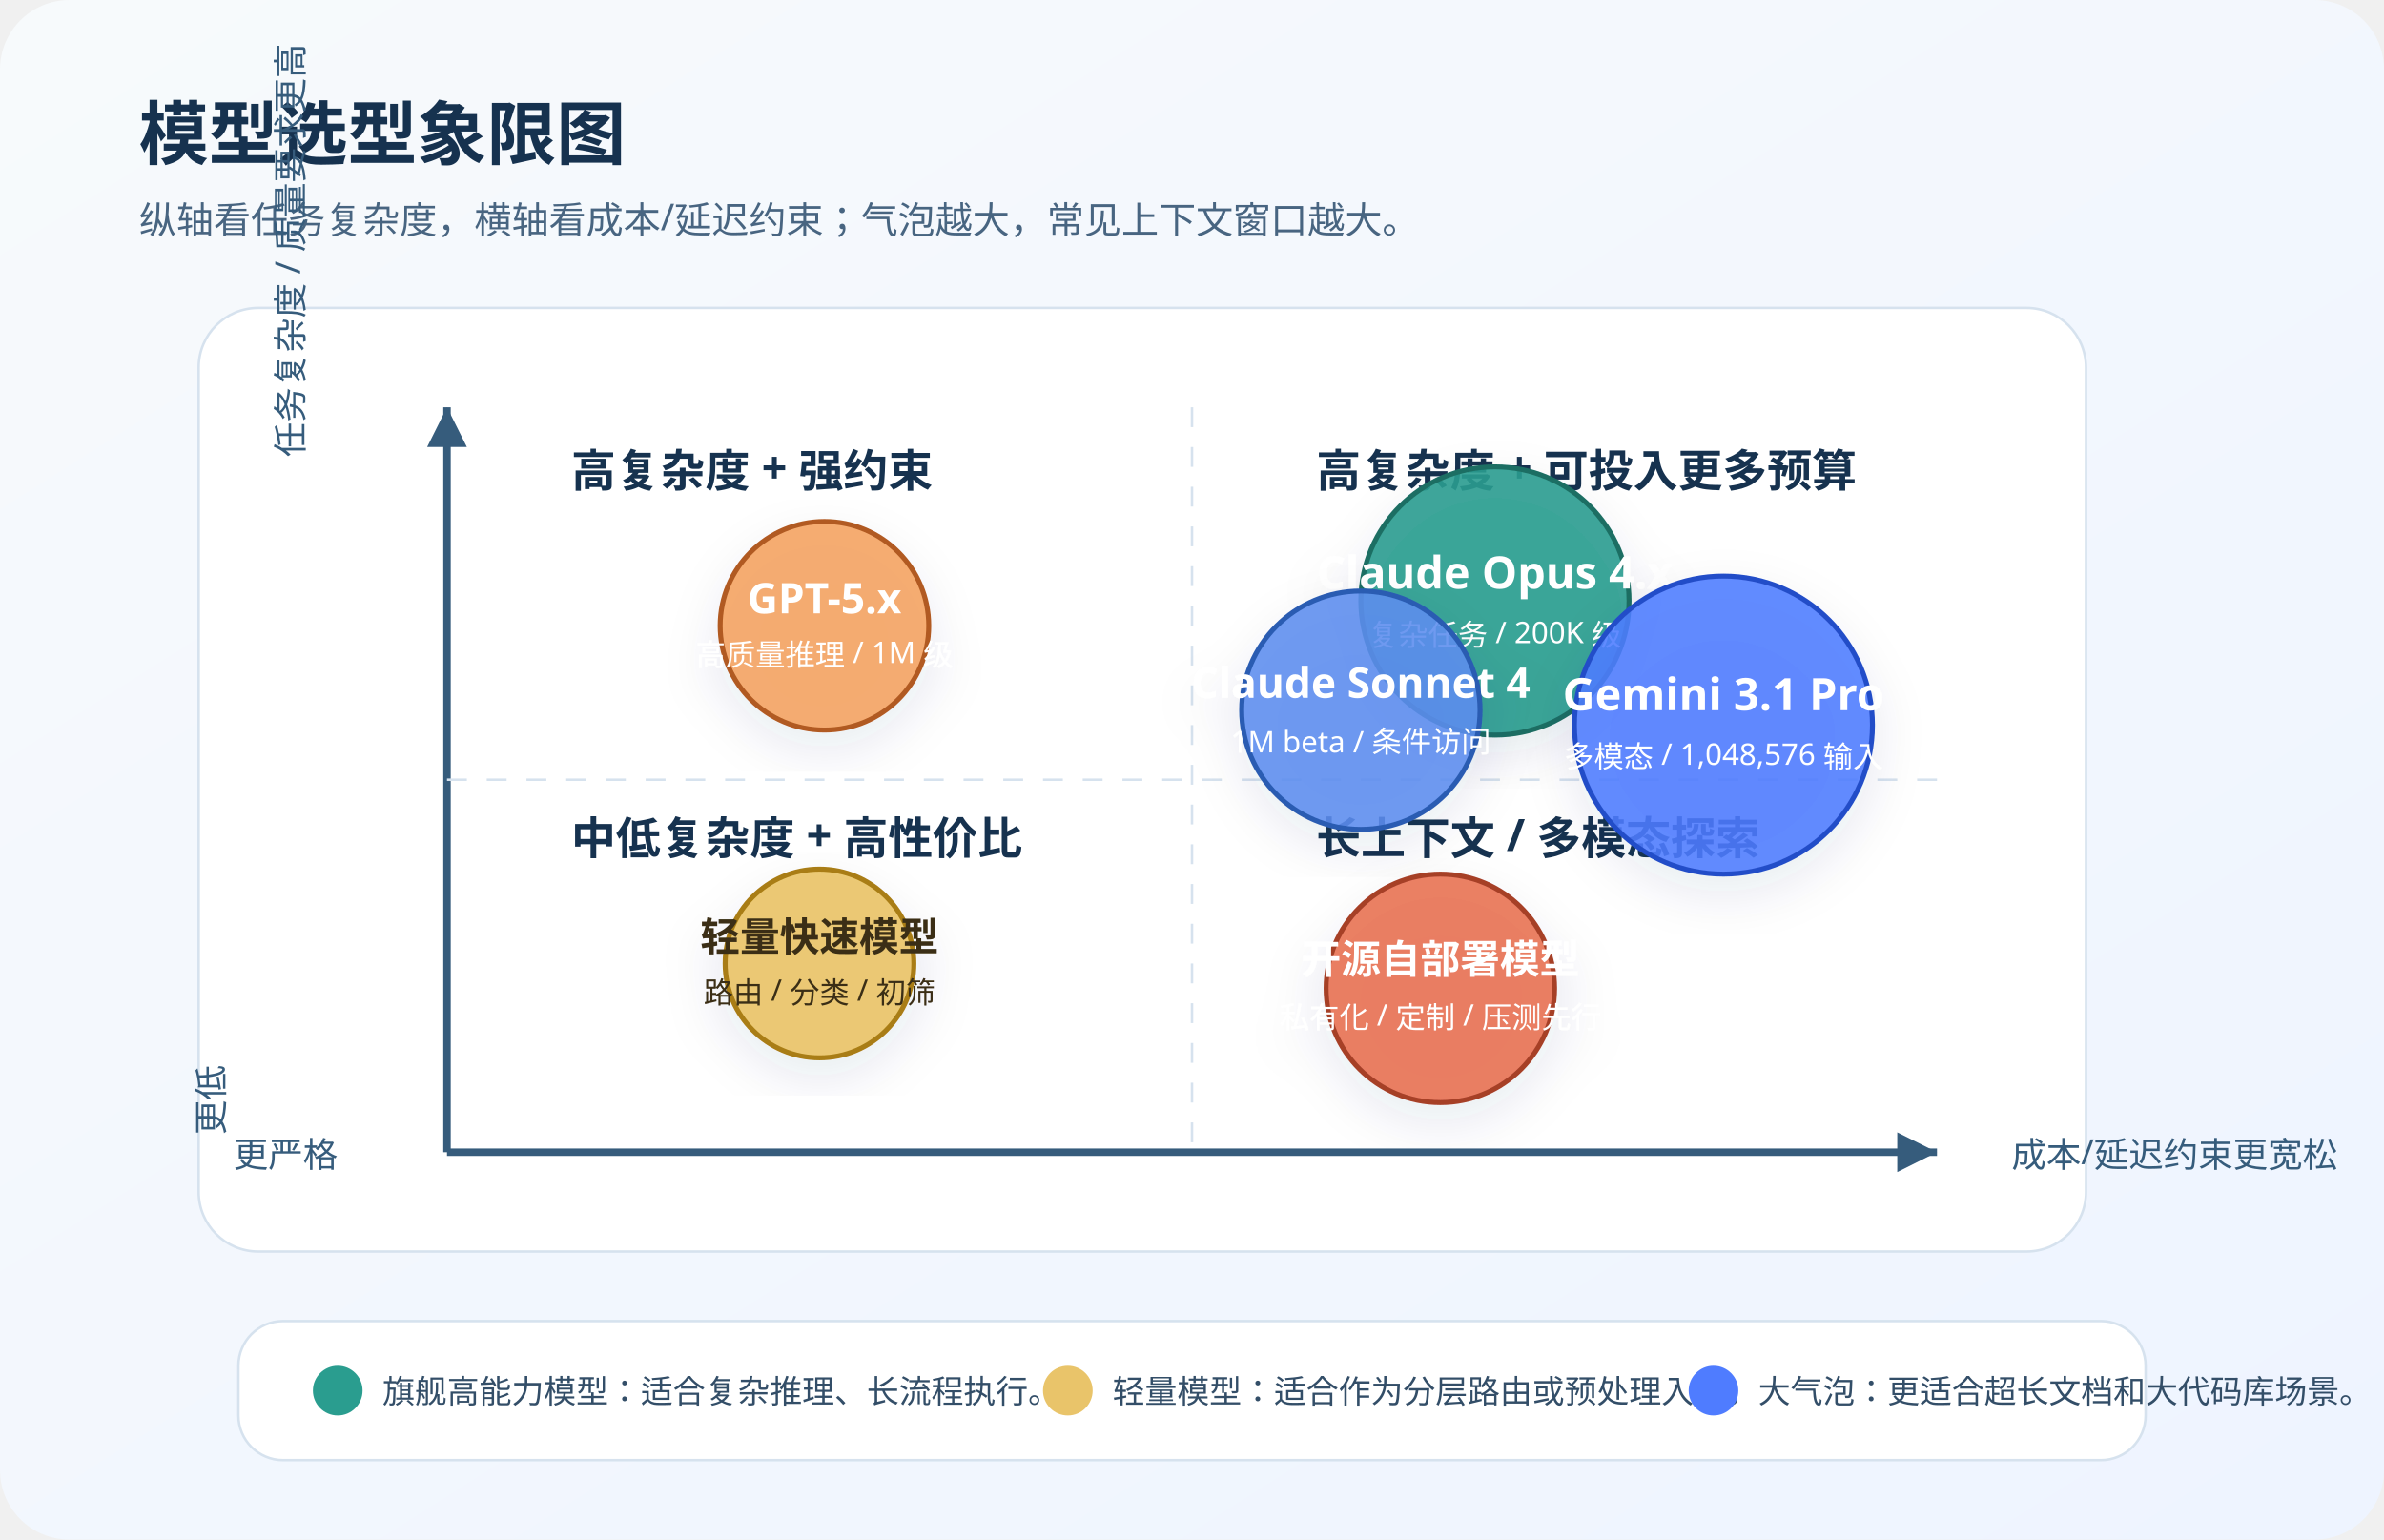
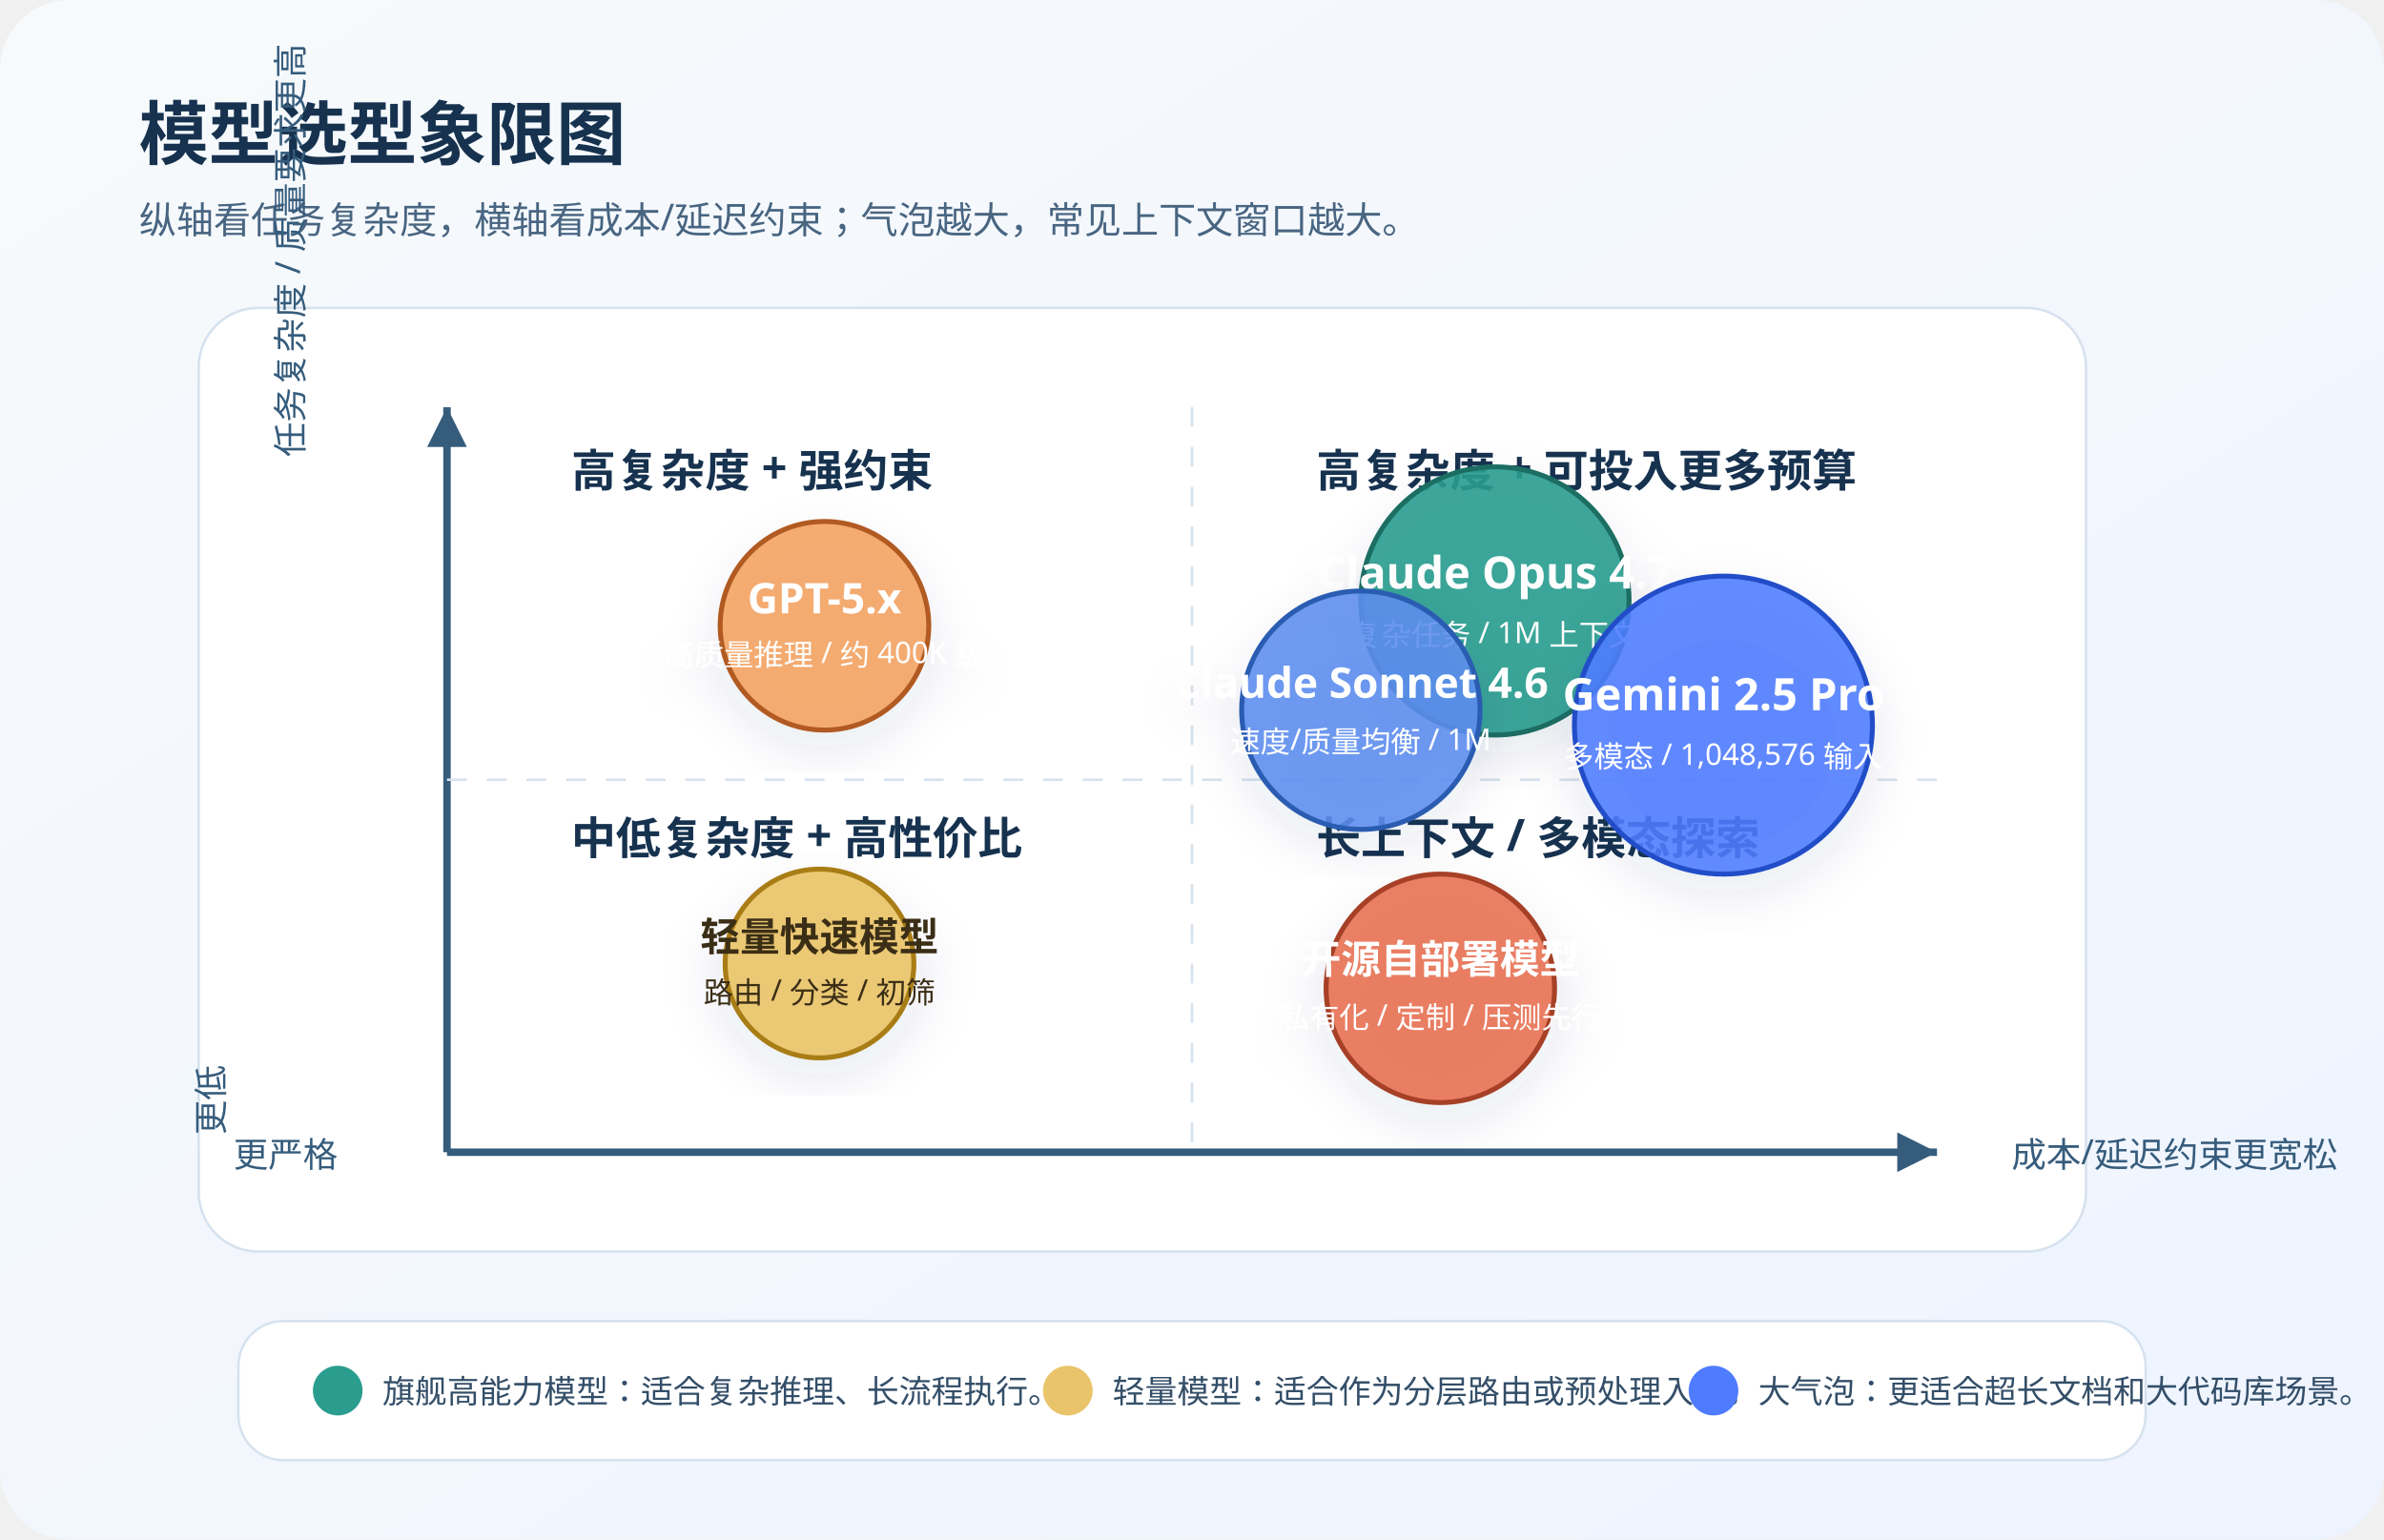
<svg xmlns="http://www.w3.org/2000/svg" width="960" height="620" viewBox="0 0 960 620" role="img" aria-labelledby="title desc">
  <defs>
    <linearGradient id="bg" x1="0%" y1="0%" x2="100%" y2="100%">
      <stop offset="0%" stop-color="#f7fafc" />
      <stop offset="100%" stop-color="#eef4ff" />
    </linearGradient>
    <filter id="shadow" x="-20%" y="-20%" width="140%" height="140%">
      <feDropShadow dx="0" dy="8" stdDeviation="10" flood-color="#1f3b5b" flood-opacity="0.10" />
    </filter>
  </defs>
  <rect width="960" height="620" rx="28" fill="url(#bg)" />
  <text x="56" y="64" font-family="'Microsoft YaHei', 'PingFang SC', sans-serif" font-size="28" font-weight="700" fill="#16324f">模型选型象限图</text>
  <text x="56" y="94" font-family="'Microsoft YaHei', 'PingFang SC', sans-serif" font-size="15" fill="#486581">纵轴看任务复杂度，横轴看成本/延迟约束；气泡越大，常见上下文窗口越大。</text>
  <rect x="80" y="124" width="760" height="380" rx="24" fill="#ffffff" stroke="#d6e2ee" />
  <line x1="180" y1="464" x2="780" y2="464" stroke="#365c7c" stroke-width="3" />
  <line x1="180" y1="464" x2="180" y2="164" stroke="#365c7c" stroke-width="3" />
  <polygon points="780,464 764,456 764,472" fill="#365c7c" />
  <polygon points="180,164 172,180 188,180" fill="#365c7c" />
  <line x1="480" y1="164" x2="480" y2="464" stroke="#d6e2ee" stroke-dasharray="8 8" />
  <line x1="180" y1="314" x2="780" y2="314" stroke="#d6e2ee" stroke-dasharray="8 8" />
  <text x="810" y="470" font-family="'Microsoft YaHei', 'PingFang SC', sans-serif" font-size="14" fill="#365c7c">成本/延迟约束更宽松</text>
  <text x="94" y="470" font-family="'Microsoft YaHei', 'PingFang SC', sans-serif" font-size="14" fill="#365c7c">更严格</text>
  <text x="122" y="184" font-family="'Microsoft YaHei', 'PingFang SC', sans-serif" font-size="14" fill="#365c7c" transform="rotate(-90 122 184)">任务复杂度 / 质量要求更高</text>
  <text x="90" y="457" font-family="'Microsoft YaHei', 'PingFang SC', sans-serif" font-size="14" fill="#365c7c" transform="rotate(-90 90 457)">更低</text>
  <text x="230" y="196" font-family="'Microsoft YaHei', 'PingFang SC', sans-serif" font-size="18" font-weight="700" fill="#16324f">高复杂度 + 强约束</text>
  <text x="530" y="196" font-family="'Microsoft YaHei', 'PingFang SC', sans-serif" font-size="18" font-weight="700" fill="#16324f">高复杂度 + 可投入更多预算</text>
  <text x="230" y="344" font-family="'Microsoft YaHei', 'PingFang SC', sans-serif" font-size="18" font-weight="700" fill="#16324f">中低复杂度 + 高性价比</text>
  <text x="530" y="344" font-family="'Microsoft YaHei', 'PingFang SC', sans-serif" font-size="18" font-weight="700" fill="#16324f">长上下文 / 多模态探索</text>
  <g filter="url(#shadow)">
    <circle cx="332" cy="252" r="42" fill="#f4a261" fill-opacity="0.88" stroke="#b15a20" stroke-width="2" />
    <text x="332" y="247" text-anchor="middle" font-family="'Microsoft YaHei', 'PingFang SC', sans-serif" font-size="17" font-weight="700" fill="#ffffff">GPT-5.x</text>
-     <text x="332" y="268" text-anchor="middle" font-family="'Microsoft YaHei', 'PingFang SC', sans-serif" font-size="12" fill="#ffffff">高质量推理 / 1M 级</text>
+     <text x="332" y="268" text-anchor="middle" font-family="'Microsoft YaHei', 'PingFang SC', sans-serif" font-size="12" fill="#ffffff">高质量推理 / 约 400K 级</text>
  </g>
  <g filter="url(#shadow)">
    <circle cx="602" cy="242" r="54" fill="#2a9d8f" fill-opacity="0.90" stroke="#1c6e63" stroke-width="2" />
-     <text x="602" y="237" text-anchor="middle" font-family="'Microsoft YaHei', 'PingFang SC', sans-serif" font-size="18" font-weight="700" fill="#ffffff">Claude Opus 4.x</text>
-     <text x="602" y="260" text-anchor="middle" font-family="'Microsoft YaHei', 'PingFang SC', sans-serif" font-size="12" fill="#ffffff">复杂任务 / 200K 级</text>
+     <text x="602" y="237" text-anchor="middle" font-family="'Microsoft YaHei', 'PingFang SC', sans-serif" font-size="18" font-weight="700" fill="#ffffff">Claude Opus 4.7</text>
+     <text x="602" y="260" text-anchor="middle" font-family="'Microsoft YaHei', 'PingFang SC', sans-serif" font-size="12" fill="#ffffff">复杂任务 / 1M 上下文</text>
  </g>
  <g filter="url(#shadow)">
    <circle cx="694" cy="292" r="60" fill="#4f7cff" fill-opacity="0.88" stroke="#244ec8" stroke-width="2" />
-     <text x="694" y="286" text-anchor="middle" font-family="'Microsoft YaHei', 'PingFang SC', sans-serif" font-size="18" font-weight="700" fill="#ffffff">Gemini 3.1 Pro</text>
+     <text x="694" y="286" text-anchor="middle" font-family="'Microsoft YaHei', 'PingFang SC', sans-serif" font-size="18" font-weight="700" fill="#ffffff">Gemini 2.5 Pro</text>
    <text x="694" y="309" text-anchor="middle" font-family="'Microsoft YaHei', 'PingFang SC', sans-serif" font-size="12" fill="#ffffff">多模态 / 1,048,576 输入</text>
  </g>
  <g filter="url(#shadow)">
    <circle cx="548" cy="286" r="48" fill="#5b8def" fill-opacity="0.88" stroke="#2a5bb2" stroke-width="2" />
-     <text x="548" y="281" text-anchor="middle" font-family="'Microsoft YaHei', 'PingFang SC', sans-serif" font-size="17" font-weight="700" fill="#ffffff">Claude Sonnet 4</text>
-     <text x="548" y="303" text-anchor="middle" font-family="'Microsoft YaHei', 'PingFang SC', sans-serif" font-size="12" fill="#ffffff">1M beta / 条件访问</text>
+     <text x="548" y="281" text-anchor="middle" font-family="'Microsoft YaHei', 'PingFang SC', sans-serif" font-size="17" font-weight="700" fill="#ffffff">Claude Sonnet 4.6</text>
+     <text x="548" y="303" text-anchor="middle" font-family="'Microsoft YaHei', 'PingFang SC', sans-serif" font-size="12" fill="#ffffff">速度/质量均衡 / 1M</text>
  </g>
  <g filter="url(#shadow)">
    <circle cx="330" cy="388" r="38" fill="#e9c46a" fill-opacity="0.92" stroke="#a97d12" stroke-width="2" />
    <text x="330" y="383" text-anchor="middle" font-family="'Microsoft YaHei', 'PingFang SC', sans-serif" font-size="16" font-weight="700" fill="#3b2f16">轻量快速模型</text>
    <text x="330" y="404" text-anchor="middle" font-family="'Microsoft YaHei', 'PingFang SC', sans-serif" font-size="12" fill="#3b2f16">路由 / 分类 / 初筛</text>
  </g>
  <g filter="url(#shadow)">
    <circle cx="580" cy="398" r="46" fill="#e76f51" fill-opacity="0.88" stroke="#a63f28" stroke-width="2" />
    <text x="580" y="392" text-anchor="middle" font-family="'Microsoft YaHei', 'PingFang SC', sans-serif" font-size="16" font-weight="700" fill="#ffffff">开源自部署模型</text>
    <text x="580" y="414" text-anchor="middle" font-family="'Microsoft YaHei', 'PingFang SC', sans-serif" font-size="12" fill="#ffffff">私有化 / 定制 / 压测先行</text>
  </g>
  <rect x="96" y="532" width="768" height="56" rx="18" fill="#ffffff" stroke="#d6e2ee" />
  <circle cx="136" cy="560" r="10" fill="#2a9d8f" />
  <text x="154" y="565" font-family="'Microsoft YaHei', 'PingFang SC', sans-serif" font-size="13" fill="#334e68">旗舰高能力模型：适合复杂推理、长流程执行。</text>
  <circle cx="430" cy="560" r="10" fill="#e9c46a" />
  <text x="448" y="565" font-family="'Microsoft YaHei', 'PingFang SC', sans-serif" font-size="13" fill="#334e68">轻量模型：适合作为分层路由或预处理入口。</text>
  <circle cx="690" cy="560" r="10" fill="#4f7cff" />
  <text x="708" y="565" font-family="'Microsoft YaHei', 'PingFang SC', sans-serif" font-size="13" fill="#334e68">大气泡：更适合超长文档和大代码库场景。</text>
</svg>
